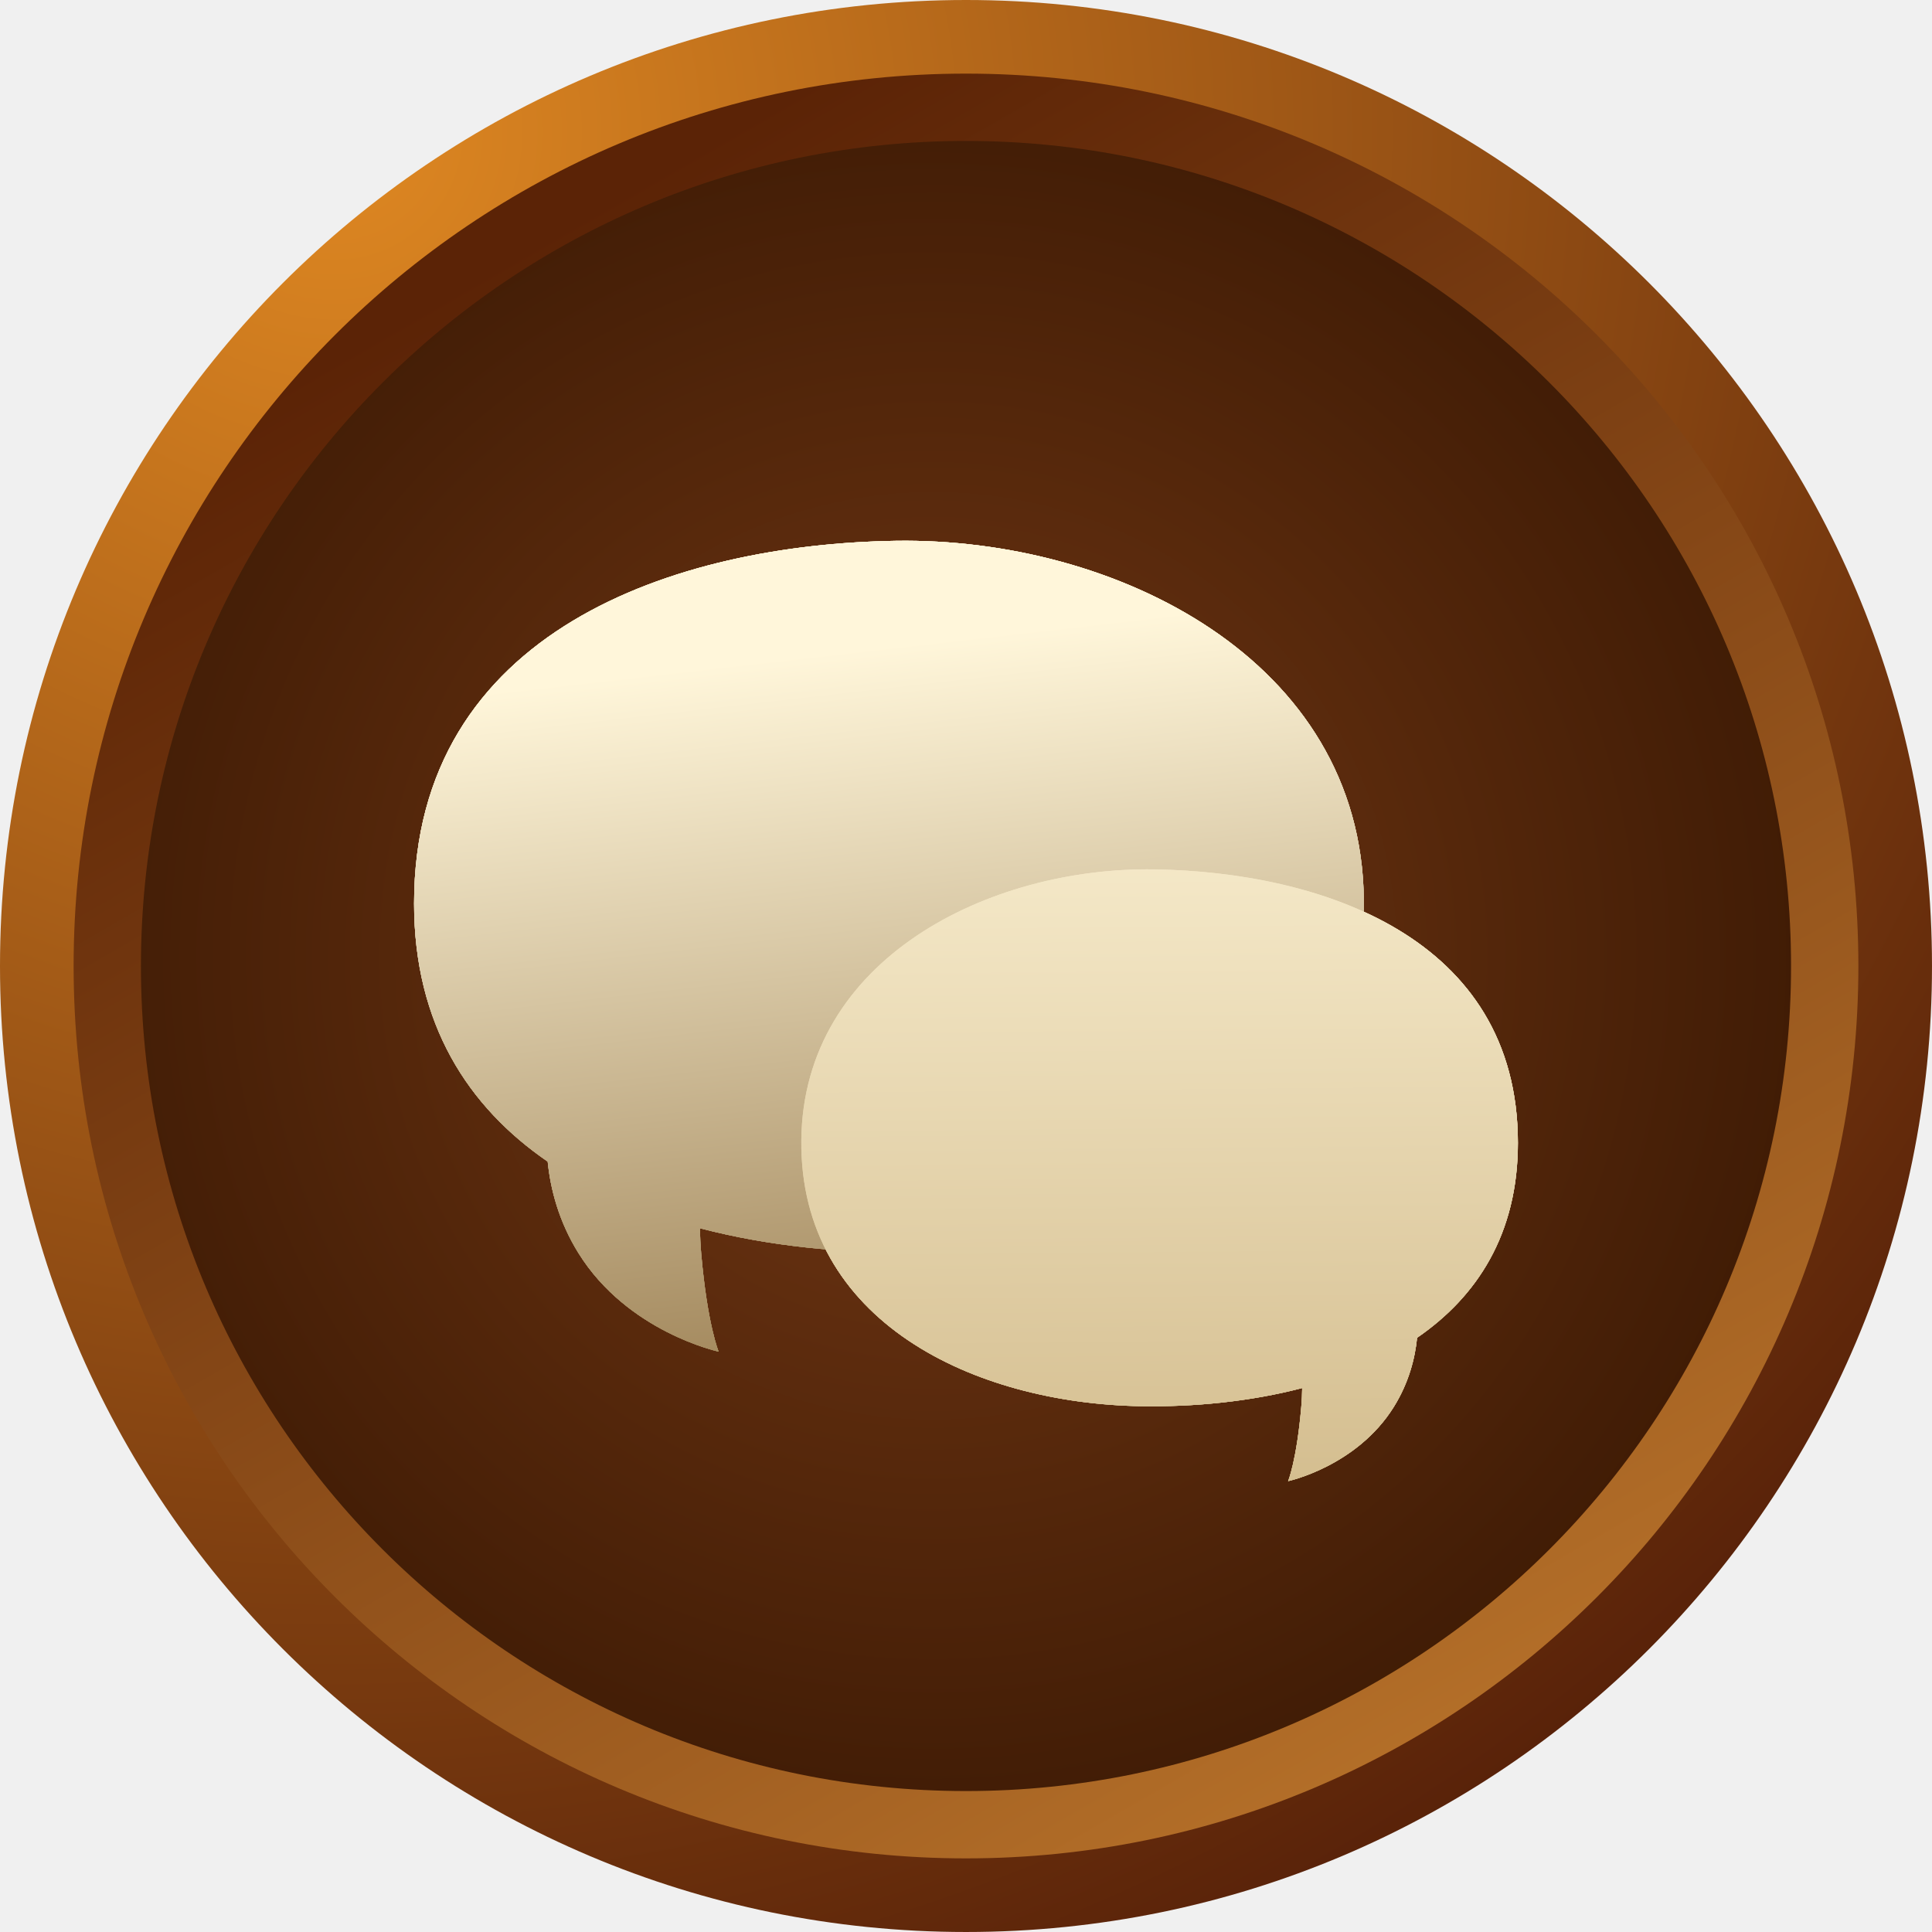
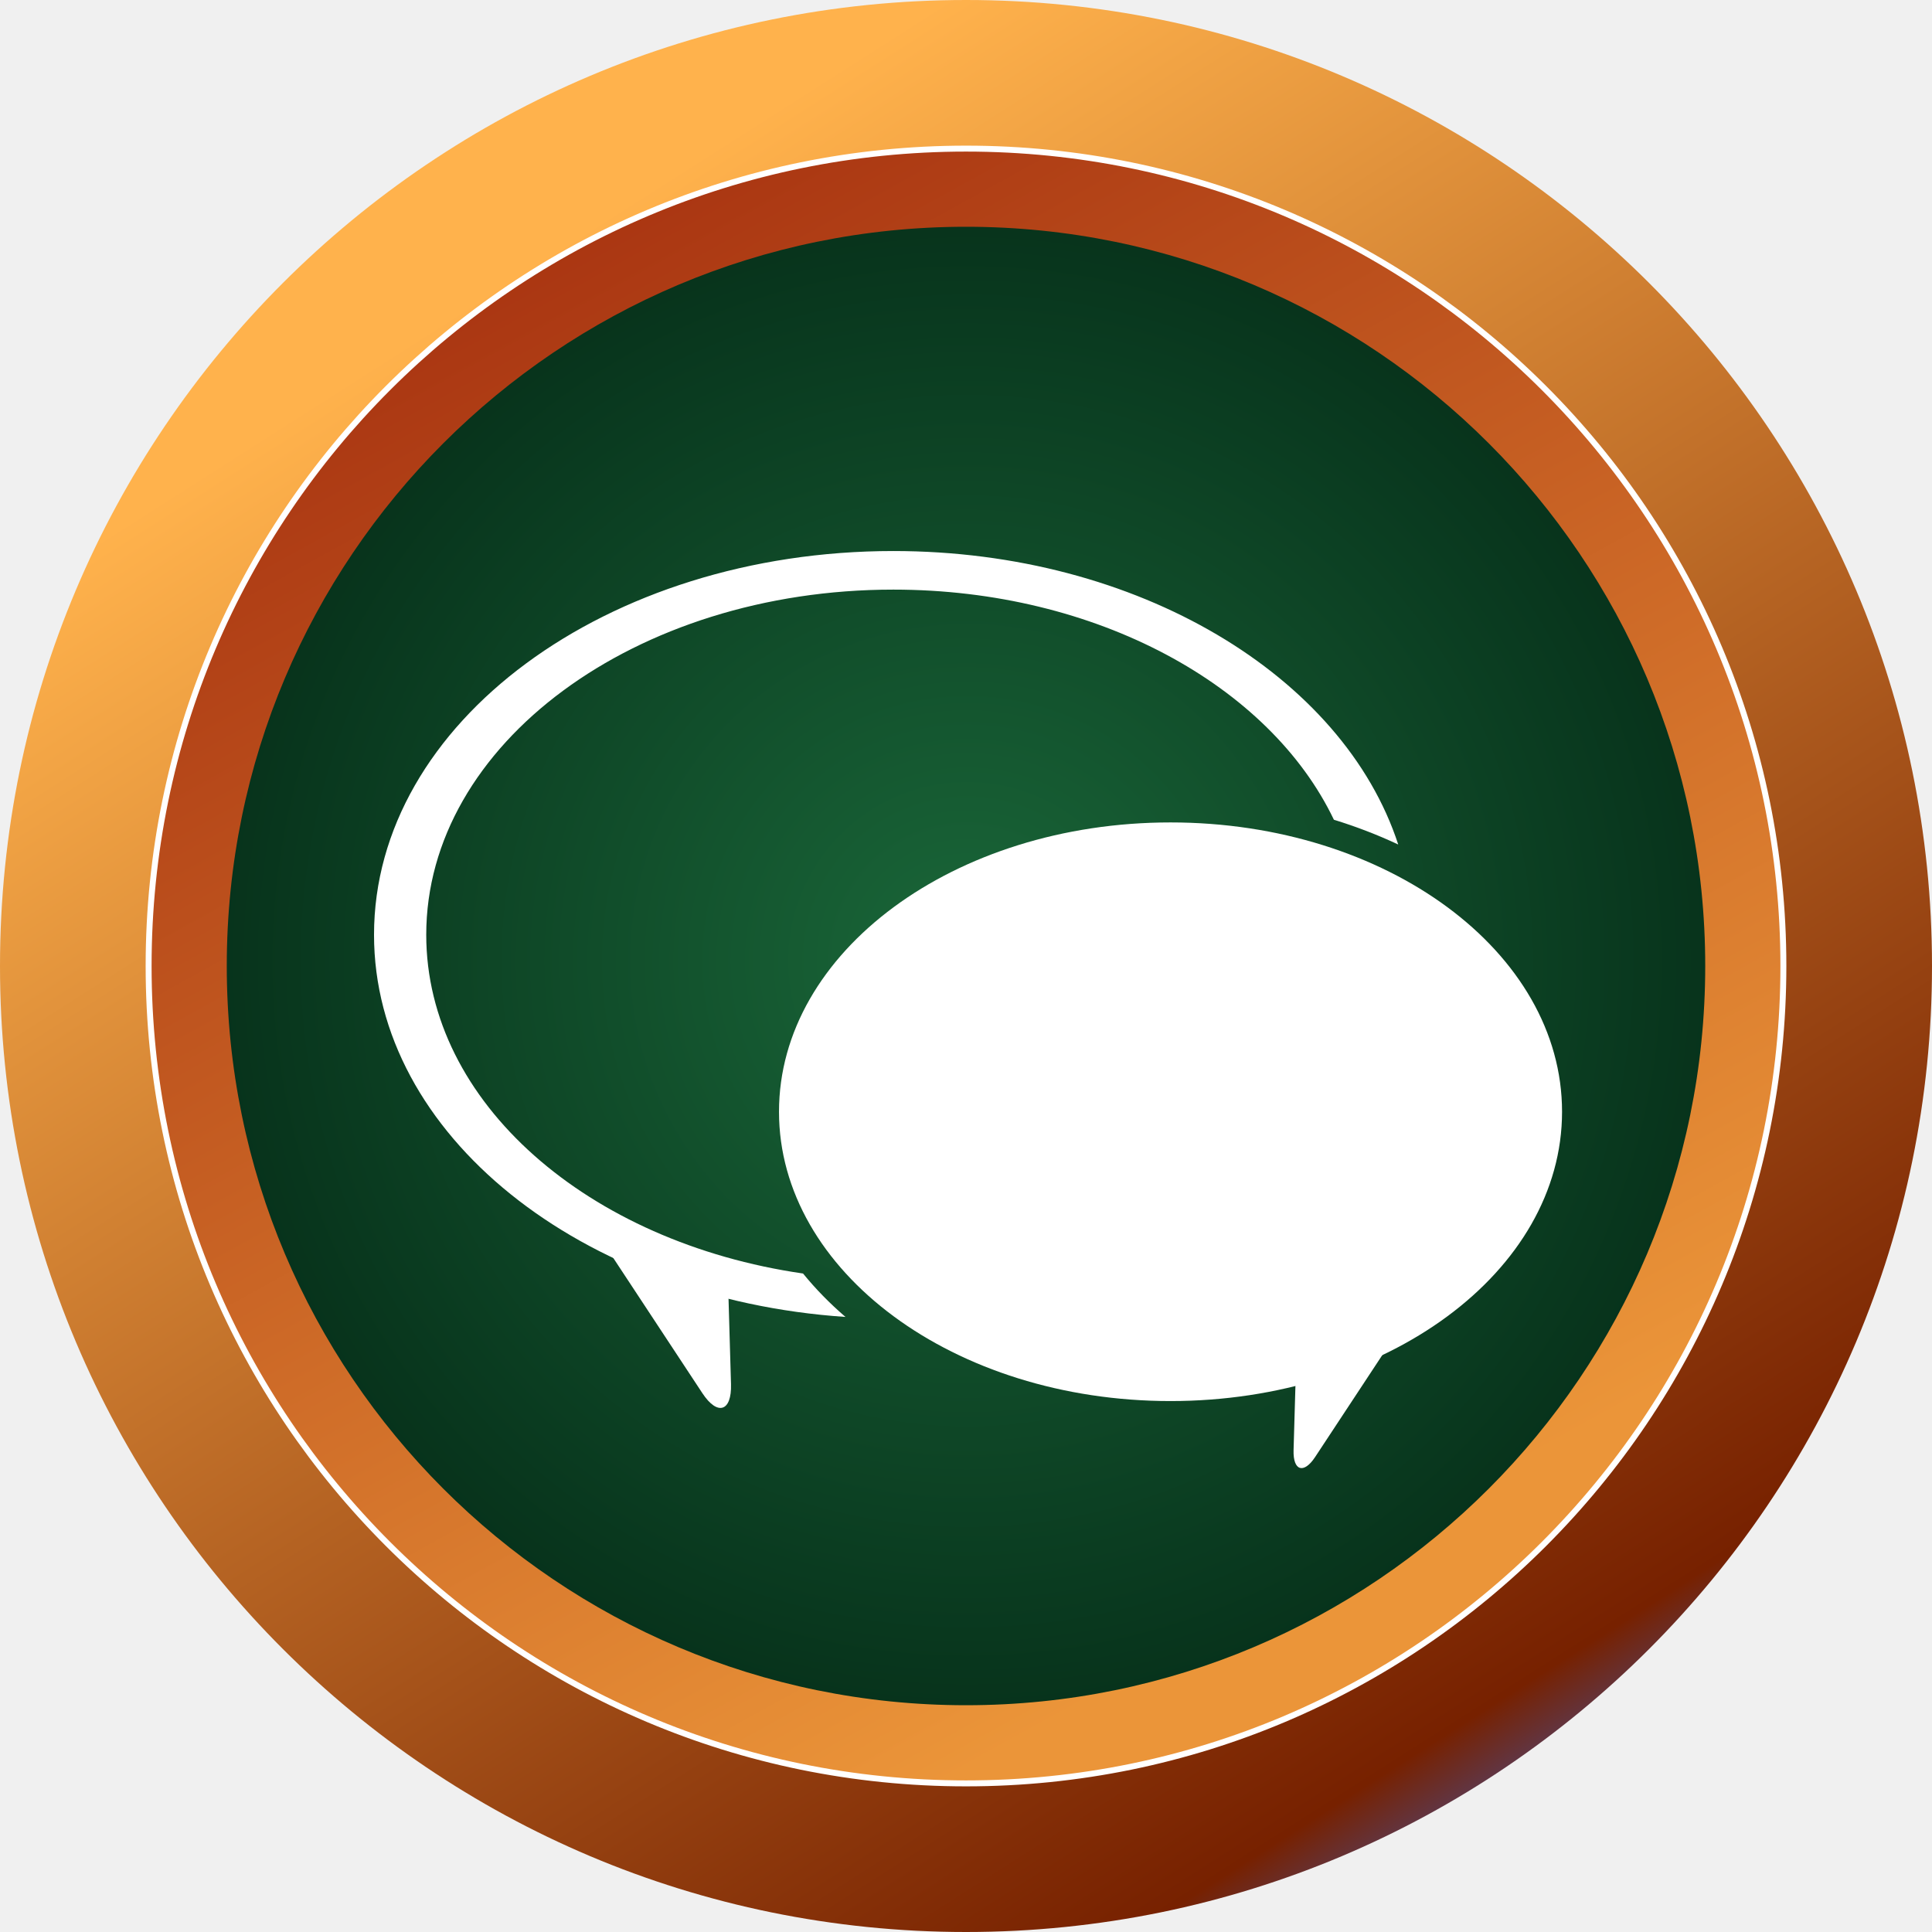
- <svg xmlns="http://www.w3.org/2000/svg" version="1.1" width="266.707" height="266.707" viewBox="906.83,535.855,266.707,266.707">
-   <defs id="element-107">
-     <clipPath id="clip-1">
-       <path d="M906.83,802.561v-266.707h266.707v266.707z" id="element-108" fill="none" stroke="none" stroke-width="1" stroke-linecap="butt" stroke-linejoin="miter" stroke-dasharray="" />
-     </clipPath>
-     <radialGradient cx="953.013" cy="554.04" r="292.071" gradientUnits="userSpaceOnUse" id="color-1">
-       <stop offset="0" stop-color="#df8822" id="element-109" />
-       <stop offset="1" stop-color="#521d08" id="element-110" />
+ <svg xmlns="http://www.w3.org/2000/svg" version="1.1" width="1300.156" height="1300.156" viewBox="1531.213,-1047.234,1300.156,1300.156">
+   <defs id="element-39">
+     <linearGradient x1="1876.54" y1="-863.039" x2="2591.103" y2="258.502" gradientUnits="userSpaceOnUse" id="color-1">
+       <stop offset="0" stop-color="#ffb24c" id="element-40" />
+       <stop offset="0.877" stop-color="#772100" id="element-41" />
+       <stop offset="0.971" stop-color="#335fcd" id="element-42" />
+       <stop offset="1" stop-color="#747e9a" id="element-43" />
+     </linearGradient>
+     <linearGradient x1="2382.996" y1="34.442" x2="1886.191" y2="-867.05" gradientUnits="userSpaceOnUse" id="color-2">
+       <stop offset="0" stop-color="#eb9539" id="element-44" />
+       <stop offset="1" stop-color="#aa3612" id="element-45" />
+     </linearGradient>
+     <radialGradient cx="2182.014" cy="-400.606" r="694.193" gradientUnits="userSpaceOnUse" id="color-3">
+       <stop offset="0" stop-color="#1a6739" id="element-46" />
+       <stop offset="1" stop-color="#001f10" id="element-47" />
    </radialGradient>
-     <linearGradient x1="985.852" y1="566.058" x2="1108.672" y2="779.131" gradientUnits="userSpaceOnUse" id="color-2">
-       <stop offset="0" stop-color="#5b2306" id="element-111" />
-       <stop offset="1" stop-color="#b57029" id="element-112" />
-     </linearGradient>
-     <radialGradient cx="1035.665" cy="667.796" r="128.056" gradientUnits="userSpaceOnUse" id="color-3">
-       <stop offset="0" stop-color="#753915" id="element-113" />
-       <stop offset="1" stop-color="#3d1a04" id="element-114" />
-     </radialGradient>
-     <clipPath id="clip-2">
-       <path d="M963.993,740.321v-129.816h152.38v129.816z" id="element-115" fill="none" stroke="none" stroke-width="1" stroke-linecap="butt" stroke-linejoin="miter" />
-     </clipPath>
-     <linearGradient x1="1056.726" y1="621.899" x2="1073.041" y2="764.36" gradientUnits="userSpaceOnUse" id="color-4">
-       <stop offset="0" stop-color="#fff6da" id="element-116" />
-       <stop offset="1" stop-color="#775421" id="element-117" />
-     </linearGradient>
-     <linearGradient x1="1066.384" y1="625.968" x2="1067.475" y2="746.521" gradientUnits="userSpaceOnUse" id="color-5">
-       <stop offset="0" stop-color="#fff6da" id="element-118" />
-       <stop offset="1" stop-color="#d2bb8c" id="element-119" />
-     </linearGradient>
-     <linearGradient x1="1056.726" y1="621.899" x2="1073.041" y2="764.36" gradientUnits="userSpaceOnUse" id="color-6">
-       <stop offset="0" stop-color="#fff6da" id="element-120" />
-       <stop offset="1" stop-color="#775421" id="element-121" />
-     </linearGradient>
-     <linearGradient x1="1066.384" y1="625.968" x2="1067.475" y2="746.521" gradientUnits="userSpaceOnUse" id="color-7">
-       <stop offset="0" stop-color="#fff6da" id="element-122" />
-       <stop offset="1" stop-color="#d2bb8c" id="element-123" />
-     </linearGradient>
-     <linearGradient x1="1056.726" y1="621.899" x2="1073.041" y2="764.36" gradientUnits="userSpaceOnUse" id="color-8">
-       <stop offset="0" stop-color="#fff6da" id="element-124" />
-       <stop offset="1" stop-color="#775421" id="element-125" />
-     </linearGradient>
-     <linearGradient x1="1056.726" y1="621.899" x2="1073.041" y2="764.36" gradientUnits="userSpaceOnUse" id="color-9">
-       <stop offset="0" stop-color="#fff6da" id="element-126" />
-       <stop offset="1" stop-color="#775421" id="element-127" />
-     </linearGradient>
-     <linearGradient x1="1066.384" y1="625.968" x2="1067.475" y2="746.521" gradientUnits="userSpaceOnUse" id="color-10">
-       <stop offset="0" stop-color="#fff6da" id="element-128" />
-       <stop offset="1" stop-color="#d2bb8c" id="element-129" />
-     </linearGradient>
-     <linearGradient x1="1066.384" y1="625.968" x2="1067.475" y2="746.521" gradientUnits="userSpaceOnUse" id="color-11">
-       <stop offset="0" stop-color="#fff6da" id="element-130" />
-       <stop offset="1" stop-color="#d2bb8c" id="element-131" />
-     </linearGradient>
  </defs>
-   <g fill="none" fill-rule="nonzero" stroke="none" stroke-width="none" stroke-linecap="none" stroke-linejoin="none" stroke-miterlimit="10" stroke-dasharray="none" stroke-dashoffset="0" font-family="none" font-weight="none" font-size="none" text-anchor="none" id="element-132">
-     <g id="element-133">
-       <g clip-path="url(#clip-1)" id="Group 1">
-         <g id="element-134" stroke="#000000" stroke-width="0" stroke-linecap="round" stroke-linejoin="round" stroke-dasharray="8,9">
-           <g id="element-135">
-             <g id="element-136">
-               <path d="M906.83,669.208c0,-73.649 59.704,-133.353 133.353,-133.353c73.649,0 133.353,59.704 133.353,133.353c0,73.649 -59.704,133.353 -133.353,133.353c-73.649,0 -133.353,-59.704 -133.353,-133.353z" id="Path 1" fill="url(#color-1)" />
-               <path d="M916.992,669.208c0,-68.036 55.154,-123.191 123.191,-123.191c68.036,0 123.191,55.154 123.191,123.191c0,68.036 -55.154,123.191 -123.191,123.191c-68.036,0 -123.191,-55.154 -123.191,-123.191z" id="element-137" fill="url(#color-2)" />
-               <path d="M926.286,669.208c0,-62.904 50.994,-113.897 113.897,-113.897c62.904,0 113.897,50.994 113.897,113.897c0,62.904 -50.994,113.897 -113.897,113.897c-62.904,0 -113.897,-50.994 -113.897,-113.897z" id="element-138" fill="url(#color-3)" />
-             </g>
-           </g>
-         </g>
-       </g>
+   <g fill="none" fill-rule="nonzero" stroke="none" stroke-width="none" stroke-linecap="round" stroke-linejoin="round" stroke-miterlimit="10" stroke-dasharray="" stroke-dashoffset="0" font-family="none" font-weight="none" font-size="none" text-anchor="none" id="element-48">
+     <g fill="url(#color-1)" stroke="#000000" stroke-width="0" id="element-49">
+       <path d="M1531.213,-397.157c0,-359.028 291.05,-650.078 650.078,-650.078c359.028,0 650.078,291.05 650.078,650.078c0,359.028 -291.05,650.078 -650.078,650.078c-359.028,0 -650.078,-291.05 -650.078,-650.078z" id="Path 1 1 1" />
    </g>
-     <g stroke-dasharray="" id="element-139">
-       <g clip-path="url(#clip-2)" id="element-140">
-         <g id="element-141" stroke="#000000" stroke-width="0" stroke-linecap="round" stroke-linejoin="round">
-           <g id="element-142" fill="url(#color-4)">
-             <path d="M963.993,660.568c0,-37.764 36.26,-49.584 66.504,-50.054c30.245,-0.47 64.29,16.374 64.606,49.577c0.315,33.203 -31.686,48.168 -62.252,48.643c-9.51,0.148 -19.769,-0.803 -29.389,-3.322c0.009,1.097 0.06,2.261 0.167,3.49c0.853,9.83 2.407,13.541 2.407,13.541c0,0 -12.563,-2.692 -19.345,-13.59c-2.739,-4.402 -3.874,-8.875 -4.253,-12.643c-10.975,-7.528 -18.446,-18.963 -18.446,-35.642z" id="element-143" />
-           </g>
-           <g id="element-144" fill="url(#color-5)">
-             <path d="M1064.419,729.977c-23.062,-0.359 -47.207,-11.65 -46.97,-36.702c0.238,-25.052 25.925,-37.761 48.745,-37.406c22.82,0.355 50.178,9.273 50.178,37.766c0,12.585 -5.636,21.213 -13.917,26.893c-0.286,2.843 -1.142,6.218 -3.209,9.539c-5.117,8.223 -14.596,10.254 -14.596,10.254c0,0 1.173,-2.801 1.816,-10.217c0.08,-0.927 0.119,-1.806 0.126,-2.633c-7.259,1.9 -14.999,2.618 -22.175,2.506z" id="element-145" />
-           </g>
-         </g>
-       </g>
+     <path d="M1724.45,-382.574c0,-256.612 206.233,-464.637 460.634,-464.637c254.401,0 460.634,208.025 460.634,464.637c0,256.612 -206.233,464.637 -460.634,464.637c-254.401,0 -460.634,-208.025 -460.634,-464.637z" id="element-50" fill="#ffffff" stroke="#000000" stroke-width="0" />
+     <g fill="url(#color-2)" stroke="#ffffff" stroke-width="4" id="element-51">
+       <path d="M1631.225,-397.157c0,-303.793 246.273,-550.066 550.066,-550.066c303.793,0 550.066,246.273 550.066,550.066c0,303.793 -246.273,550.066 -550.066,550.066c-303.793,0 -550.066,-246.273 -550.066,-550.066zM2181.29,91.137c269.677,0 488.294,-218.617 488.294,-488.294c0,-269.677 -218.617,-488.294 -488.294,-488.294c-269.677,0 -488.294,218.617 -488.294,488.294c0,269.677 218.617,488.294 488.294,488.294z" id="CompoundPath 1 1 1" />
    </g>
-     <path d="M963.993,740.321v-129.816h152.38v129.816z" id="Shape 1" fill="none" stroke="none" stroke-width="1" stroke-linecap="butt" stroke-linejoin="miter" stroke-dasharray="" />
-     <g stroke="#000000" stroke-width="0" stroke-linecap="round" stroke-linejoin="round" stroke-dasharray="" id="element-146">
-       <g id="element-147">
-         <g id="element-148" fill="url(#color-6)">
-           <path d="M963.993,660.568c0,-37.764 36.26,-49.584 66.504,-50.054c30.245,-0.47 64.29,16.374 64.606,49.577c0.315,33.203 -31.686,48.168 -62.252,48.643c-9.51,0.148 -19.769,-0.803 -29.389,-3.322c0.009,1.097 0.06,2.261 0.167,3.49c0.853,9.83 2.407,13.541 2.407,13.541c0,0 -12.563,-2.692 -19.345,-13.59c-2.739,-4.402 -3.874,-8.875 -4.253,-12.643c-10.975,-7.528 -18.446,-18.963 -18.446,-35.642z" id="element-149" />
-         </g>
-         <g id="element-150" fill="url(#color-7)">
-           <path d="M1064.419,729.977c-23.062,-0.359 -47.207,-11.65 -46.97,-36.702c0.238,-25.052 25.925,-37.761 48.745,-37.406c22.82,0.355 50.178,9.273 50.178,37.766c0,12.585 -5.636,21.213 -13.917,26.893c-0.286,2.843 -1.142,6.218 -3.209,9.539c-5.117,8.223 -14.596,10.254 -14.596,10.254c0,0 1.173,-2.801 1.816,-10.217c0.08,-0.927 0.119,-1.806 0.126,-2.633c-7.259,1.9 -14.999,2.618 -22.175,2.506z" id="element-151" />
-         </g>
-       </g>
+     <g fill="url(#color-3)" stroke="#000000" stroke-width="0" id="element-52">
+       <path d="M1683.817,-397.157c0,-274.747 222.726,-497.473 497.473,-497.473c274.747,0 497.473,222.726 497.473,497.473c0,274.747 -222.726,497.473 -497.473,497.473c-274.747,0 -497.473,-222.726 -497.473,-497.473z" id="CompoundPath 2" />
    </g>
-     <g fill="url(#color-8)" stroke="#000000" stroke-width="0" stroke-linecap="round" stroke-linejoin="round" stroke-dasharray="" id="element-152">
-       <g id="element-153">
-         <path d="M963.993,660.568c0,-37.764 36.26,-49.584 66.504,-50.054c30.245,-0.47 64.29,16.374 64.606,49.577c0.315,33.203 -31.686,48.168 -62.252,48.643c-9.51,0.148 -19.769,-0.803 -29.389,-3.322c0.009,1.097 0.06,2.261 0.167,3.49c0.853,9.83 2.407,13.541 2.407,13.541c0,0 -12.563,-2.692 -19.345,-13.59c-2.739,-4.402 -3.874,-8.875 -4.253,-12.643c-10.975,-7.528 -18.446,-18.963 -18.446,-35.642z" id="element-154" />
-       </g>
-     </g>
-     <g fill="url(#color-9)" stroke="#000000" stroke-width="0" stroke-linecap="round" stroke-linejoin="round" stroke-dasharray="" id="element-155">
-       <path d="M963.993,660.568c0,-37.764 36.26,-49.584 66.504,-50.054c30.245,-0.47 64.29,16.374 64.606,49.577c0.315,33.203 -31.686,48.168 -62.252,48.643c-9.51,0.148 -19.769,-0.803 -29.389,-3.322c0.009,1.097 0.06,2.261 0.167,3.49c0.853,9.83 2.407,13.541 2.407,13.541c0,0 -12.563,-2.692 -19.345,-13.59c-2.739,-4.402 -3.874,-8.875 -4.253,-12.643c-10.975,-7.528 -18.446,-18.963 -18.446,-35.642z" id="element-156" />
-     </g>
-     <g fill="url(#color-10)" stroke="#000000" stroke-width="0" stroke-linecap="round" stroke-linejoin="round" stroke-dasharray="" id="element-157">
-       <g id="element-158">
-         <path d="M1064.419,729.977c-23.062,-0.359 -47.207,-11.65 -46.97,-36.702c0.238,-25.052 25.925,-37.761 48.745,-37.406c22.82,0.355 50.178,9.273 50.178,37.766c0,12.585 -5.636,21.213 -13.917,26.893c-0.286,2.843 -1.142,6.218 -3.209,9.539c-5.117,8.223 -14.596,10.254 -14.596,10.254c0,0 1.173,-2.801 1.816,-10.217c0.08,-0.927 0.119,-1.806 0.126,-2.633c-7.259,1.9 -14.999,2.618 -22.175,2.506z" id="element-159" />
-       </g>
-     </g>
-     <g fill="url(#color-11)" stroke="#000000" stroke-width="0" stroke-linecap="round" stroke-linejoin="round" stroke-dasharray="" id="element-160">
-       <path d="M1064.419,729.977c-23.062,-0.359 -47.207,-11.65 -46.97,-36.702c0.238,-25.052 25.925,-37.761 48.745,-37.406c22.82,0.355 50.178,9.273 50.178,37.766c0,12.585 -5.636,21.213 -13.917,26.893c-0.286,2.843 -1.142,6.218 -3.209,9.539c-5.117,8.223 -14.596,10.254 -14.596,10.254c0,0 1.173,-2.801 1.816,-10.217c0.08,-0.927 0.119,-1.806 0.126,-2.633c-7.259,1.9 -14.999,2.618 -22.175,2.506z" id="element-161" />
-     </g>
+     <path d="M2132.405,-676.413c164.697,0 302.785,84.183 339.761,197.495c-13.69,-6.418 -28.165,-12.005 -43.294,-16.663c-43.15,-90.224 -159.593,-154.867 -296.467,-154.867c-173.611,0 -314.35,103.999 -314.35,232.288c0,112.928 109.054,207.035 253.587,227.952c8.401,10.344 17.96,20.116 28.544,29.218c-177.913,-12.017 -317.268,-122.568 -317.268,-257.17c0,-142.629 156.471,-258.253 349.488,-258.253z" id="Path 3" fill="#ffffff" stroke="#000000" stroke-width="0" />
+     <path d="M2582.408,-299.078c0,-107.528 -117.964,-194.698 -263.48,-194.698c-145.516,0 -263.48,87.169 -263.48,194.698c0,107.528 117.964,194.698 263.48,194.698c145.516,0 263.48,-87.169 263.48,-194.698z" id="element-53" fill="#ffffff" stroke="#000000" stroke-width="0" />
+     <path d="M1929.722,-222.223l74.184,112.575c10.156,15.412 19.777,12.374 19.243,-6.075l-2.065,-71.292z" id="element-54" fill="#ffffff" stroke="#000000" stroke-width="0" />
+     <path d="M2472.166,-151.59l-55.928,84.871c-7.657,11.619 -14.91,9.329 -14.507,-4.58l1.557,-53.747z" id="element-55" fill="#ffffff" stroke="#000000" stroke-width="0" />
  </g>
</svg>
